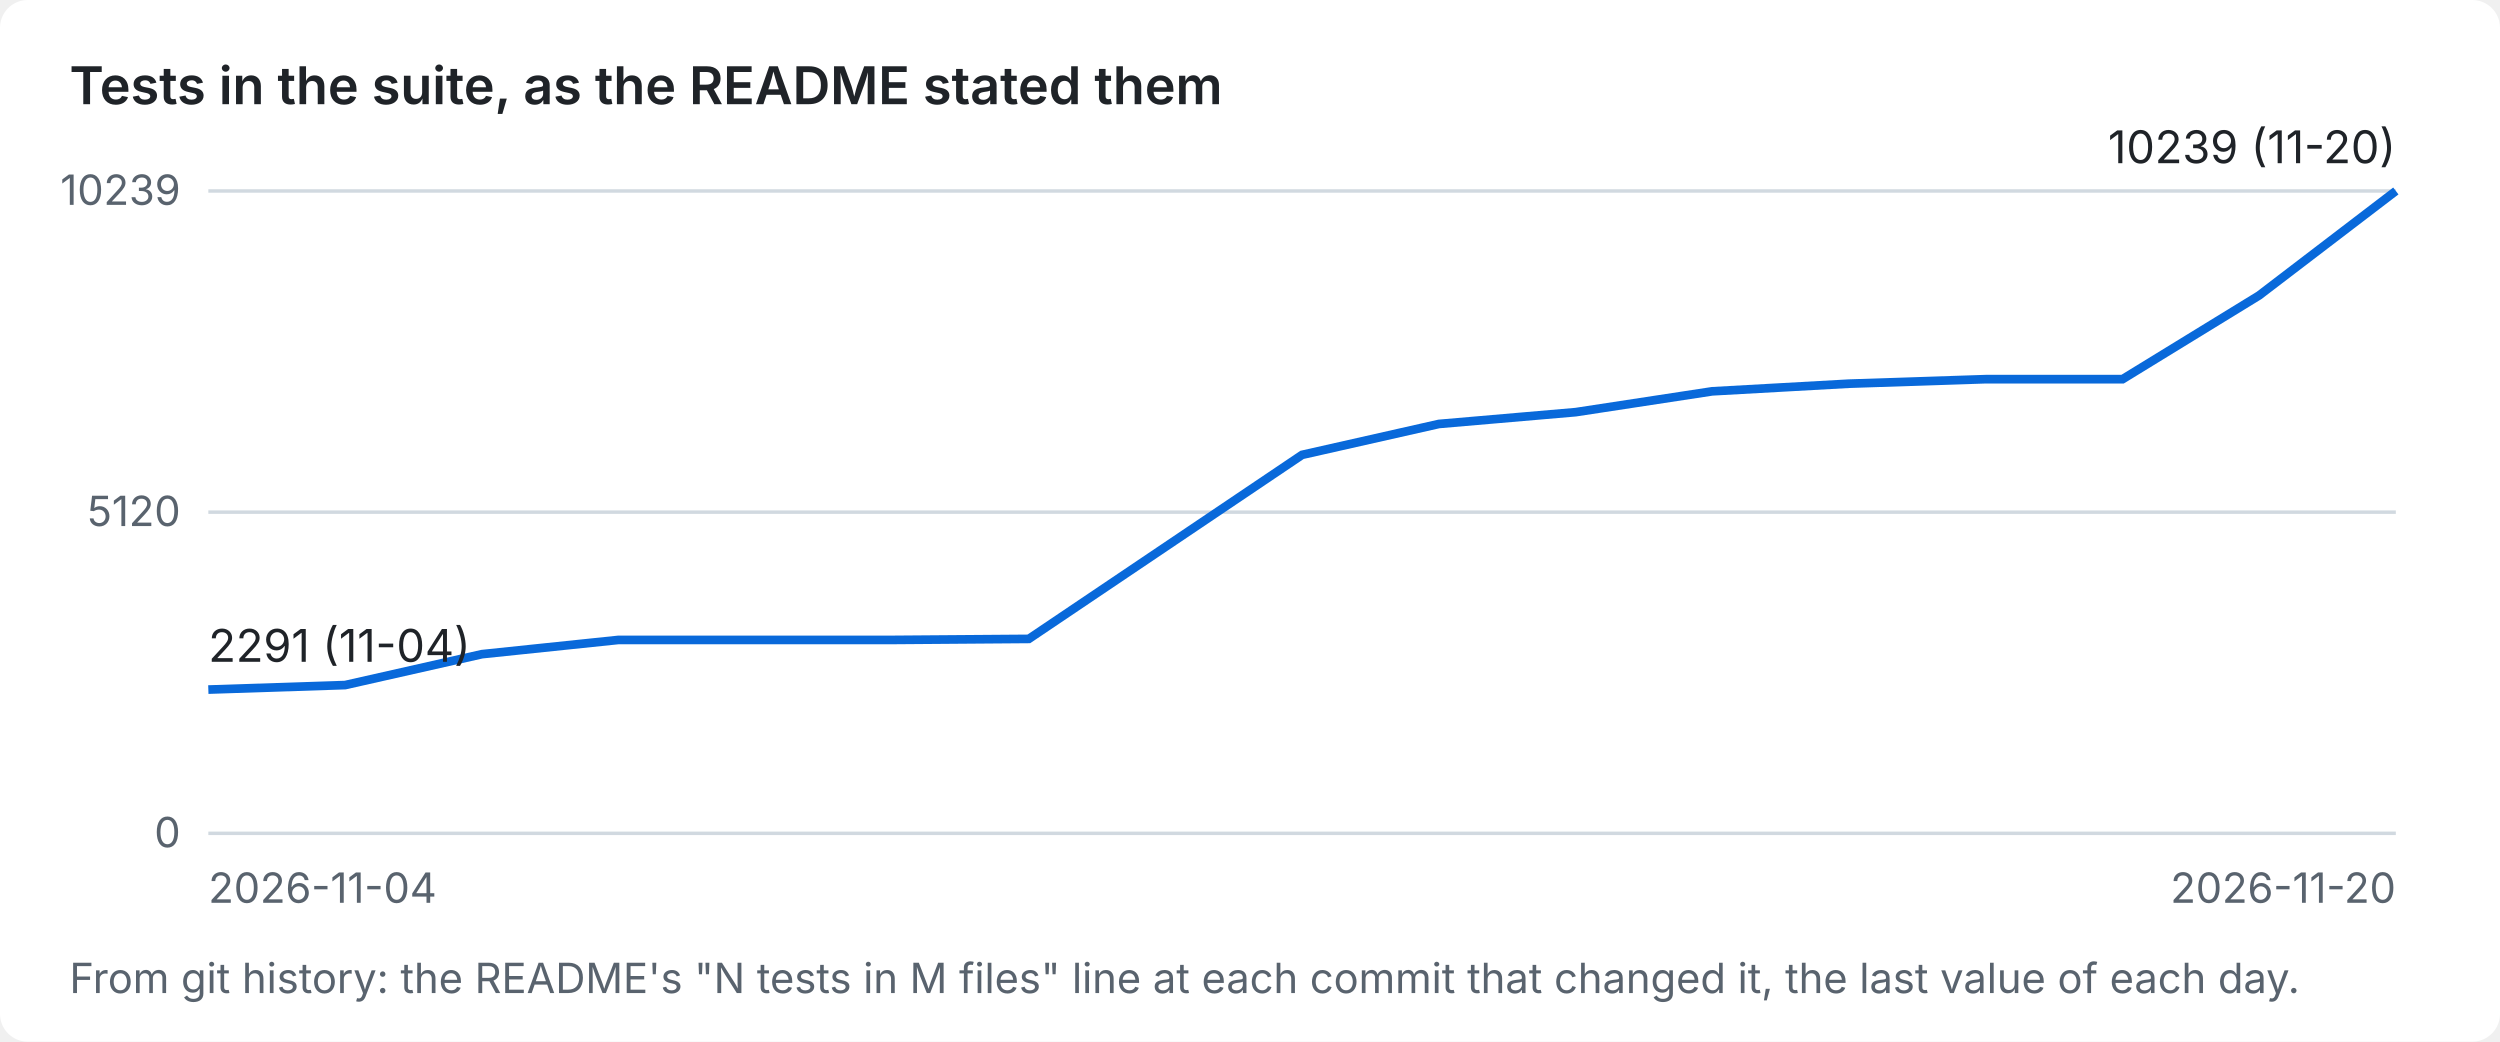
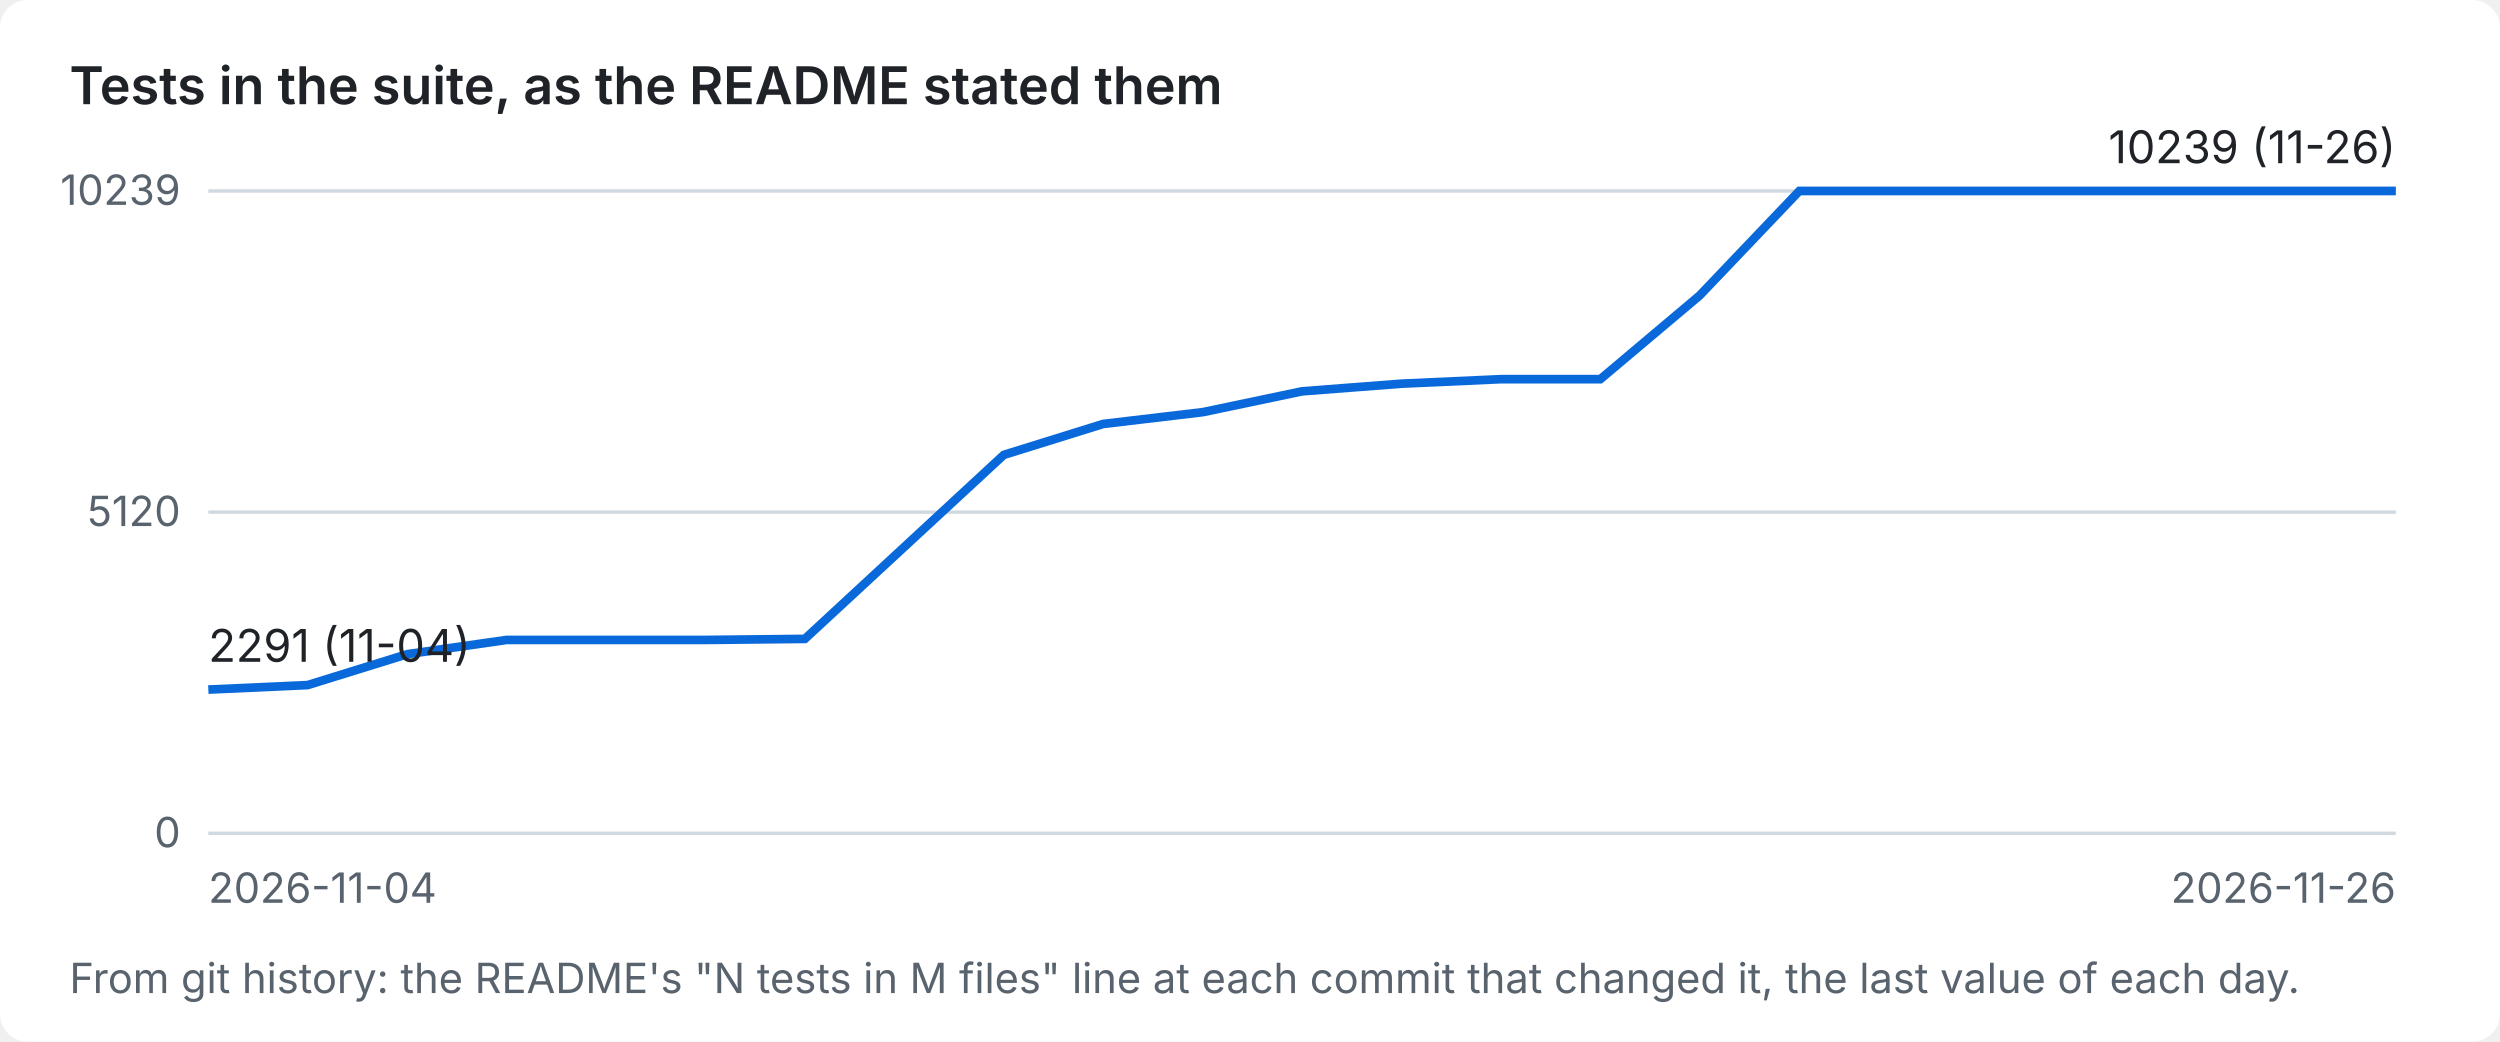
<svg xmlns="http://www.w3.org/2000/svg" width="720" height="300" viewBox="0 0 720 300" role="img" aria-label="Tests in the suite, as the README stated them">
  <style>
  .bg{fill:#ffffff}.t{fill:#1f2328;font:600 15px system-ui,-apple-system,Segoe UI,sans-serif}.l{fill:#1f2328;font:13px system-ui,-apple-system,Segoe UI,sans-serif}
  .s{fill:#59636e;font:12px system-ui,-apple-system,Segoe UI,sans-serif}.a{fill:#0969da}.b{fill:#bf8700}.g{stroke:#d1d9e0}.ln{stroke:#0969da;fill:none;stroke-width:2.5}
  @media (prefers-color-scheme: dark){.bg{fill:#0d1117}.t,.l{fill:#e6edf3}.s{fill:#9198a1}.a{fill:#4493f8}.b{fill:#d29922}.g{stroke:#3d444d}.ln{stroke:#4493f8}}
</style>
  <rect class="bg" width="720" height="300" rx="8" />
  <text class="t" x="20" y="30">Tests in the suite, as the README stated them</text>
  <line class="g" x1="60" x2="690" y1="240.0" y2="240.0" />
  <text class="s" x="52" y="244.0" text-anchor="end">0</text>
  <line class="g" x1="60" x2="690" y1="147.5" y2="147.5" />
  <text class="s" x="52" y="151.5" text-anchor="end">5120</text>
  <line class="g" x1="60" x2="690" y1="55.0" y2="55.0" />
  <text class="s" x="52" y="59.0" text-anchor="end">10239</text>
-   <path class="ln" d="M60.0,198.6 L99.4,197.3 L138.8,188.4 L178.1,184.3 L217.5,184.3 L256.9,184.3 L296.3,184.0 L375.0,131.0 L414.4,122.1 L453.8,118.7 L493.1,112.7 L532.5,110.5 L571.9,109.2 L611.3,109.2 L650.6,85.1 L690.0,55.0" />
+   <path class="ln" d="M60.0,198.6 L88.6,197.3 L117.3,188.4 L145.9,184.3 L174.5,184.3 L203.2,184.3 L231.8,184.0 L289.1,131.0 L317.7,122.1 L346.4,118.7 L375.0,112.7 L403.6,110.5 L432.3,109.2 L460.9,109.2 L489.5,85.1 L518.2,55.0 L546.8,55.0 L575.5,55.0 L632.7,55.0 L690.0,55.0" />
  <text class="l" x="60.0" y="190.6" text-anchor="start">2291 (11-04)</text>
-   <text class="l" x="690.0" y="47.0" text-anchor="end">10239 (11-20)</text>
+   <text class="l" x="690.0" y="47.0" text-anchor="end">10239 (11-26)</text>
  <text class="s" x="60" y="260">2026-11-04</text>
-   <text class="s" x="690" y="260" text-anchor="end">2026-11-20</text>
+   <text class="s" x="690" y="260" text-anchor="end">2026-11-26</text>
  <text class="s" x="20" y="286">From git history: the README's "N tests in M files" line at each commit that changed it, the last value of each day.</text>
</svg>
